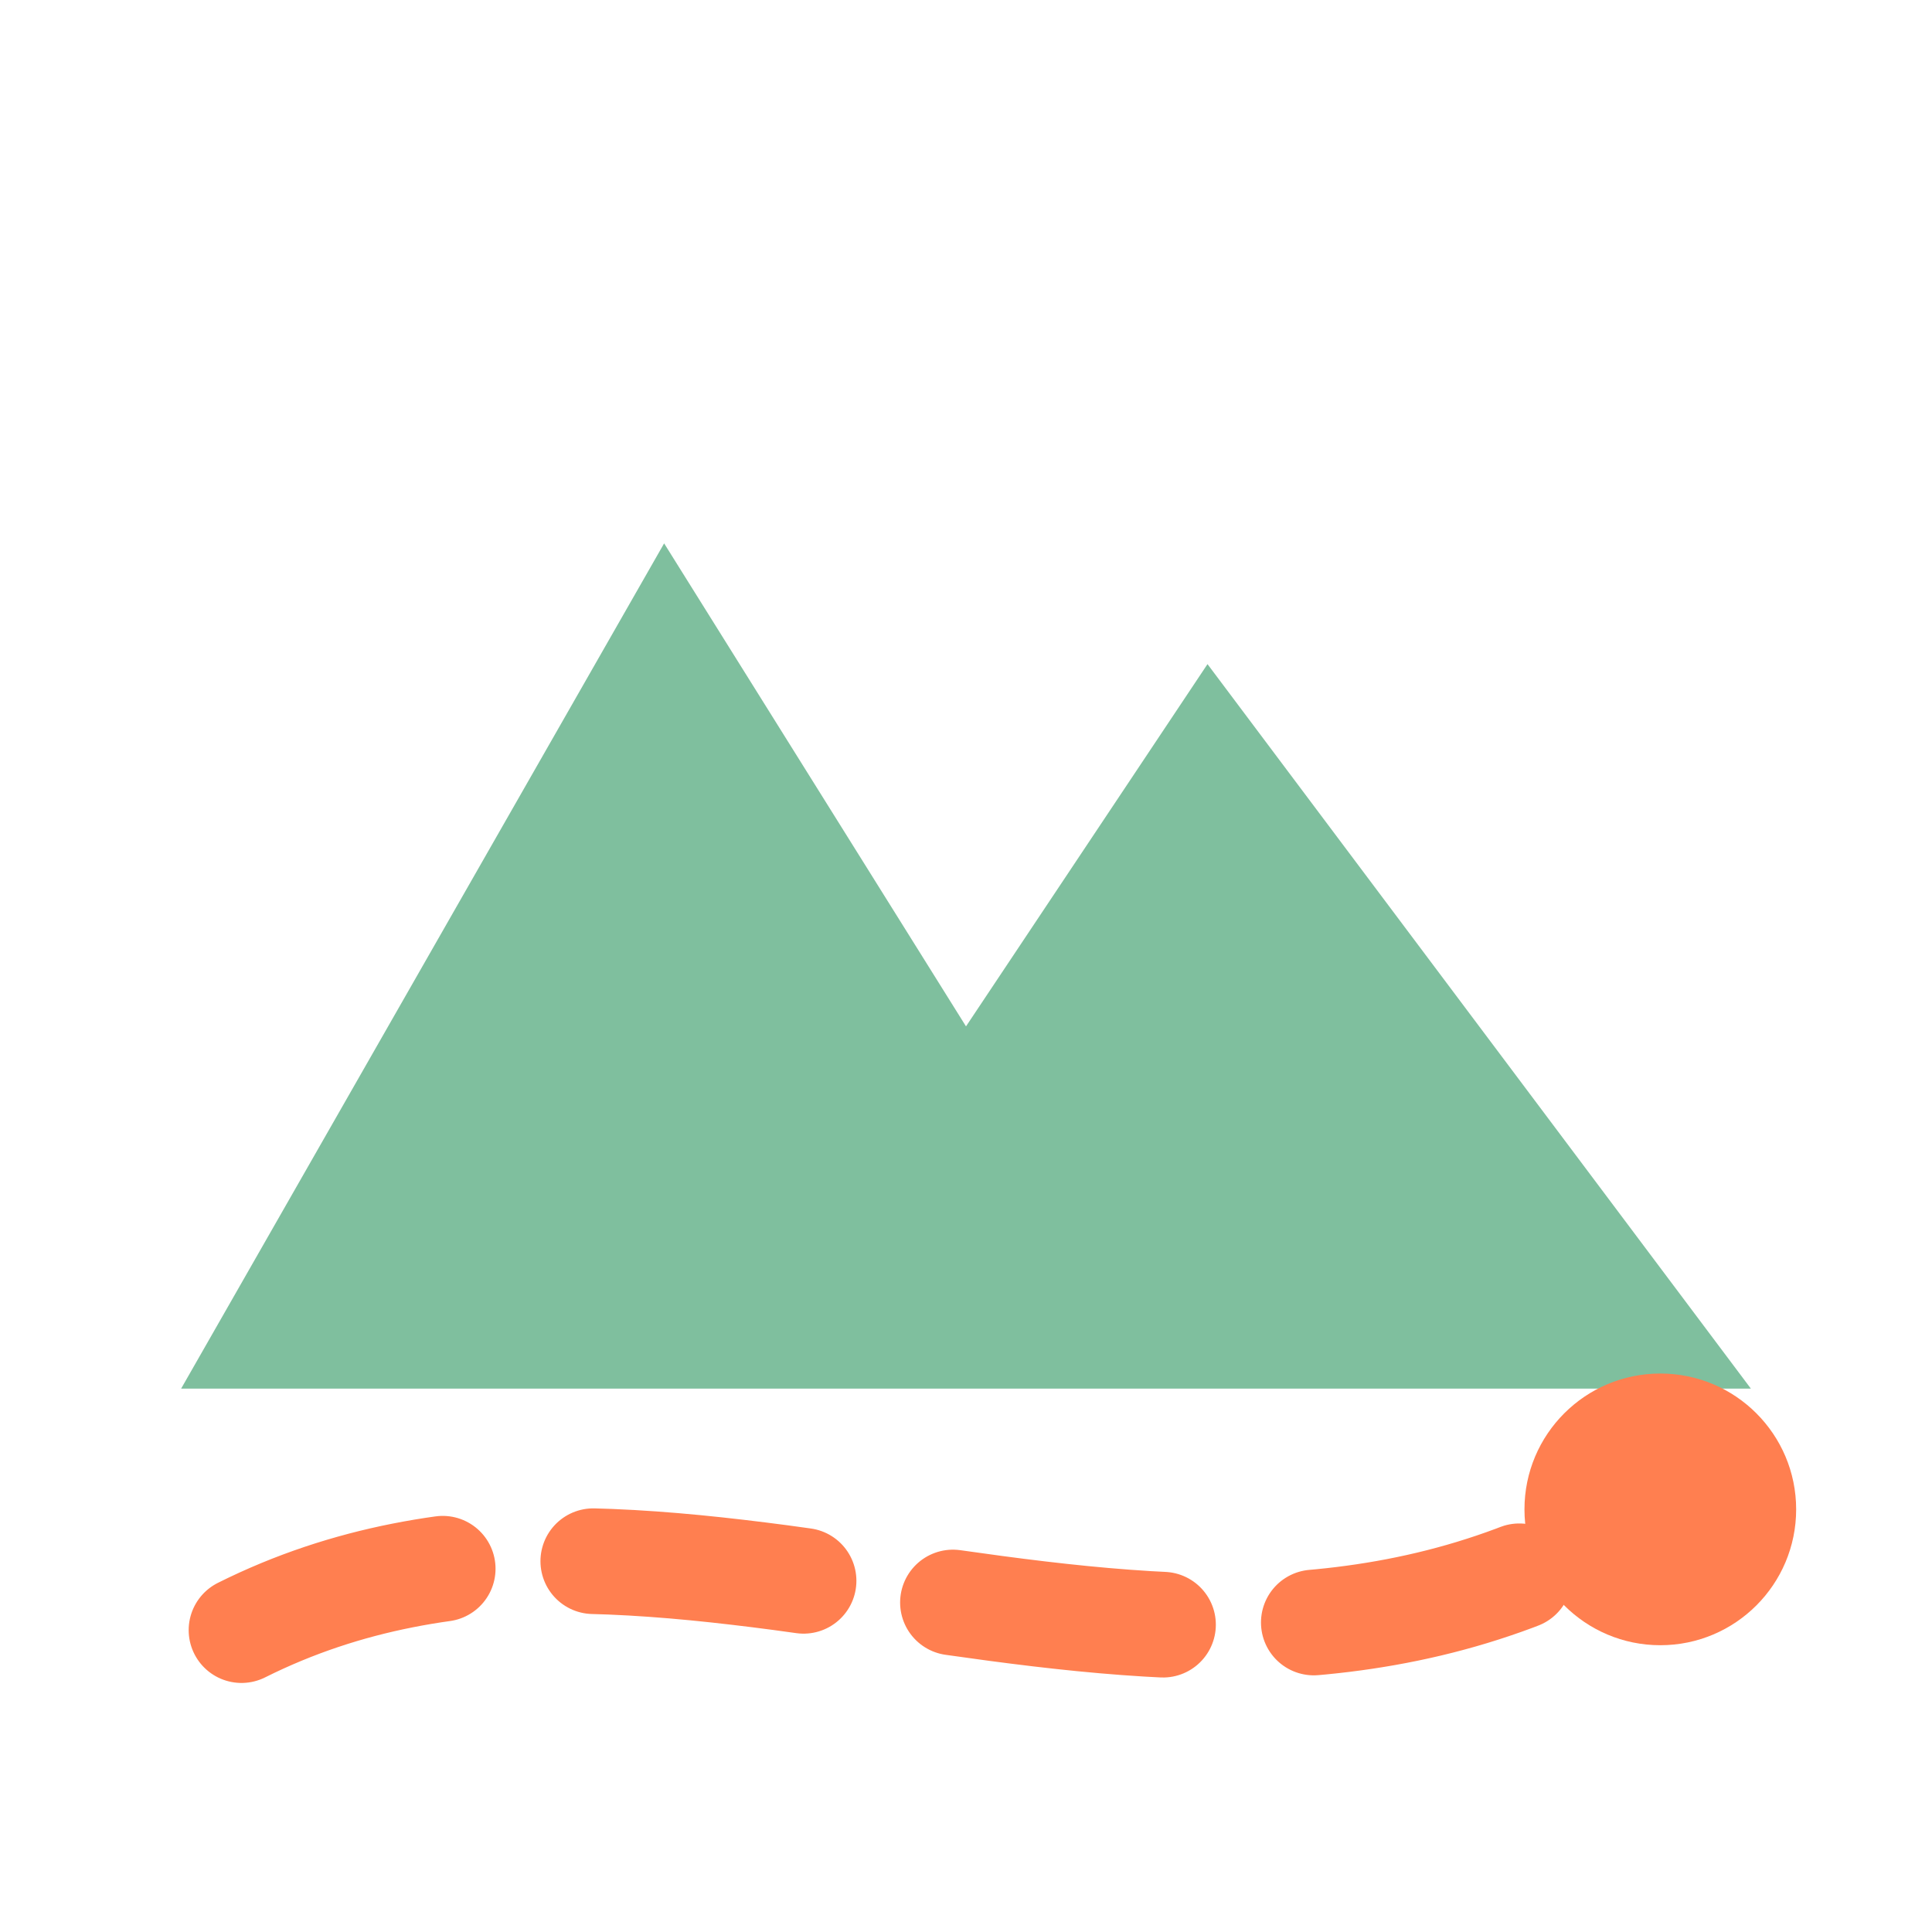
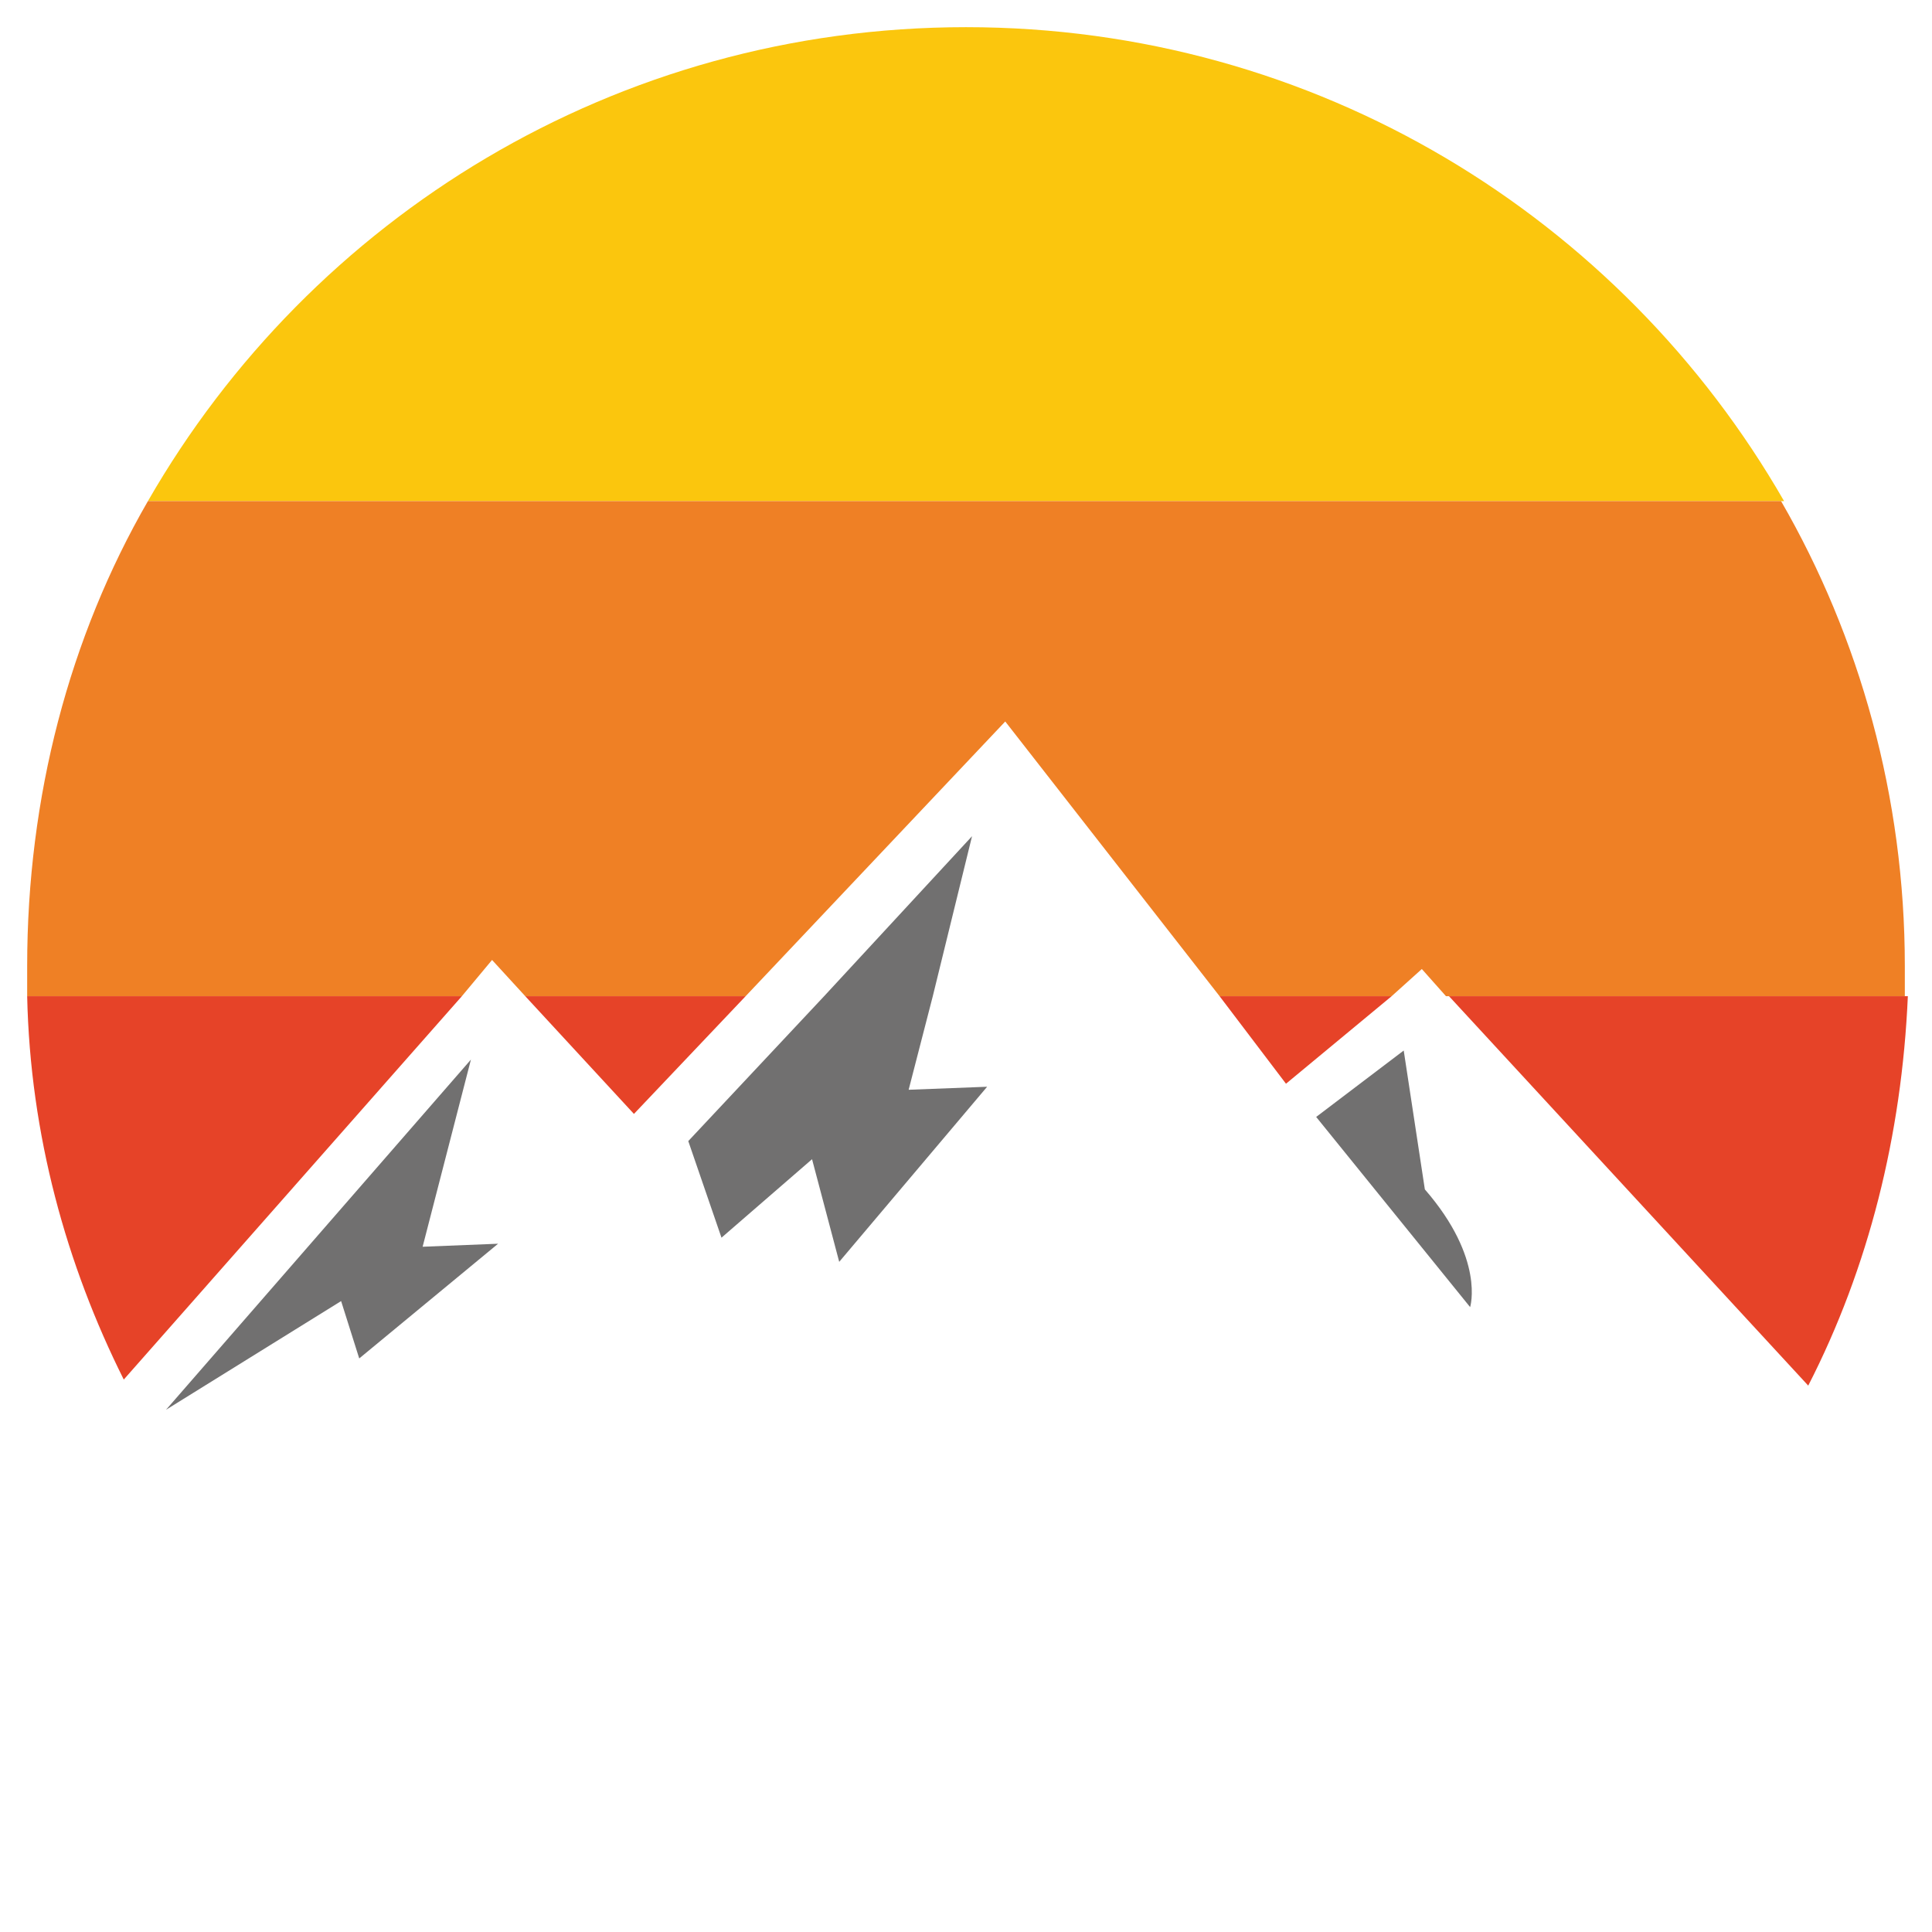
- <svg xmlns="http://www.w3.org/2000/svg" viewBox="0 0 64 64" role="img" aria-label="Adventure Planner">
-   <path d="M6 46 L22 18 L32 34 L40 22 L58 46 Z" fill="#7fbf9e" />
-   <path d="M8 54 C 22 47, 38 59, 53 51" fill="none" stroke="#ff7f50" stroke-width="3.5" stroke-linecap="round" stroke-dasharray="7 5" />
-   <circle cx="55" cy="50" r="4.5" fill="#ff7f50" />
+ <svg xmlns="http://www.w3.org/2000/svg" id="Capa_1" version="1.1" viewBox="0 0 64 64">
+   <defs>
+     <style>
+       .st0 {
+         fill: #717070;
+       }
+ 
+       .st1 {
+         fill: #e64328;
+       }
+ 
+       .st2 {
+         fill: #fbc60d;
+       }
+ 
+       .st3 {
+         fill: #ef8025;
+       }
+     </style>
+   </defs>
+   <path class="st2" d="M32,.9C20.4.9,10.3,7.2,4.9,16.6h54.2C53.7,7.2,43.6.9,32,.9Z" />
+   <path class="st3" d="M.9,33h14.4l1-1.2,1.1,1.2h7.3l8.6-9.1,7.1,9.1h5.7l1-.9.8.9h15.2c0-.3,0-.6,0-1,0-5.6-1.5-10.9-4.1-15.4H4.9C2.3,21.1.9,26.4.9,32s0,.6,0,1Z" />
+   <polygon class="st1" points="24.7 33 17.4 33 21 36.9 24.7 33" />
+   <path class="st1" d="M59.9,45.9c2-3.9,3.1-8.3,3.3-12.9h-15.2l11.9,12.9Z" />
+   <path class="st1" d="M.9,33c.1,4.6,1.3,8.9,3.2,12.7l11.2-12.7H.9Z" />
+   <polygon class="st1" points="46.1 33 40.4 33 42.6 35.9 46.1 33" />
+   <polygon class="st0" points="30.1 36.1 30.9 33 32.2 27.7 27.3 33 22.8 37.8 23.9 41 26.9 38.4 27.8 41.8 32.7 36 30.1 36.1" />
+   <polygon class="st0" points="15.6 35.1 5.5 46.7 11.3 43.1 11.9 45 16.5 41.2 14 41.3 15.6 35.1" />
+   <path class="st0" d="M46.5,34.8l-2.9,2.2,5.1,6.3s.5-1.6-1.5-3.9l-.7-4.6Z" />
</svg>
